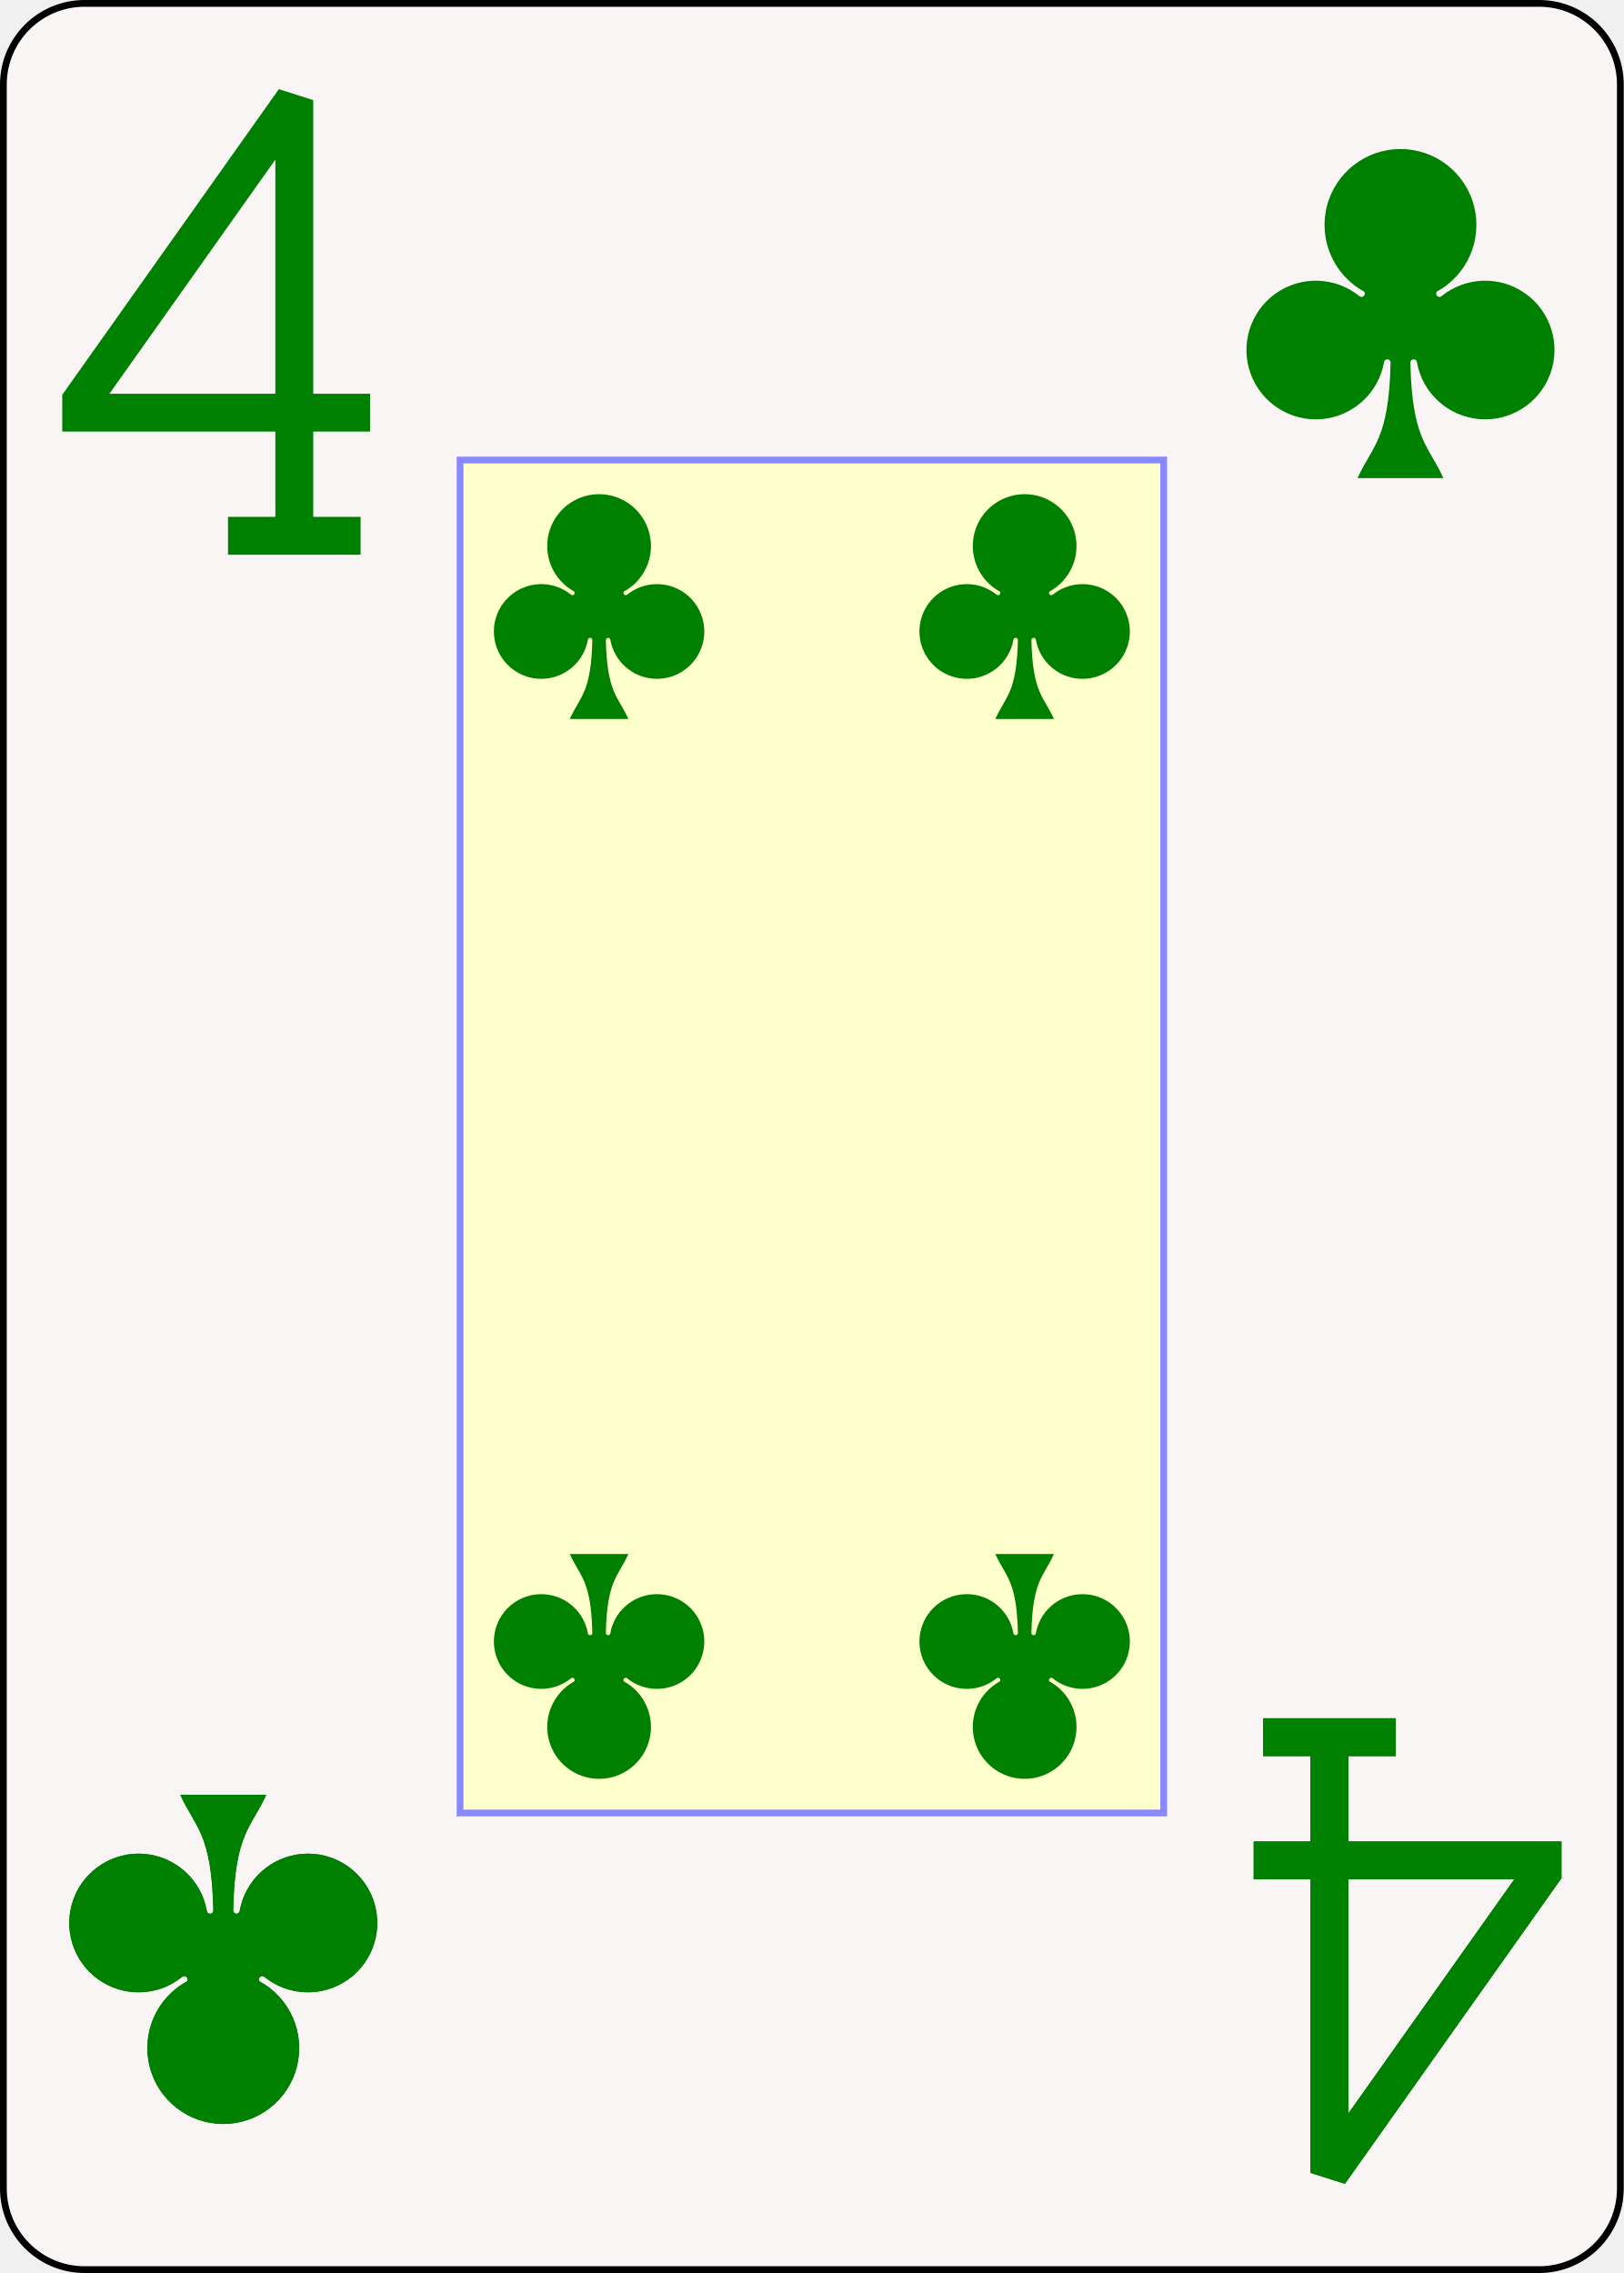
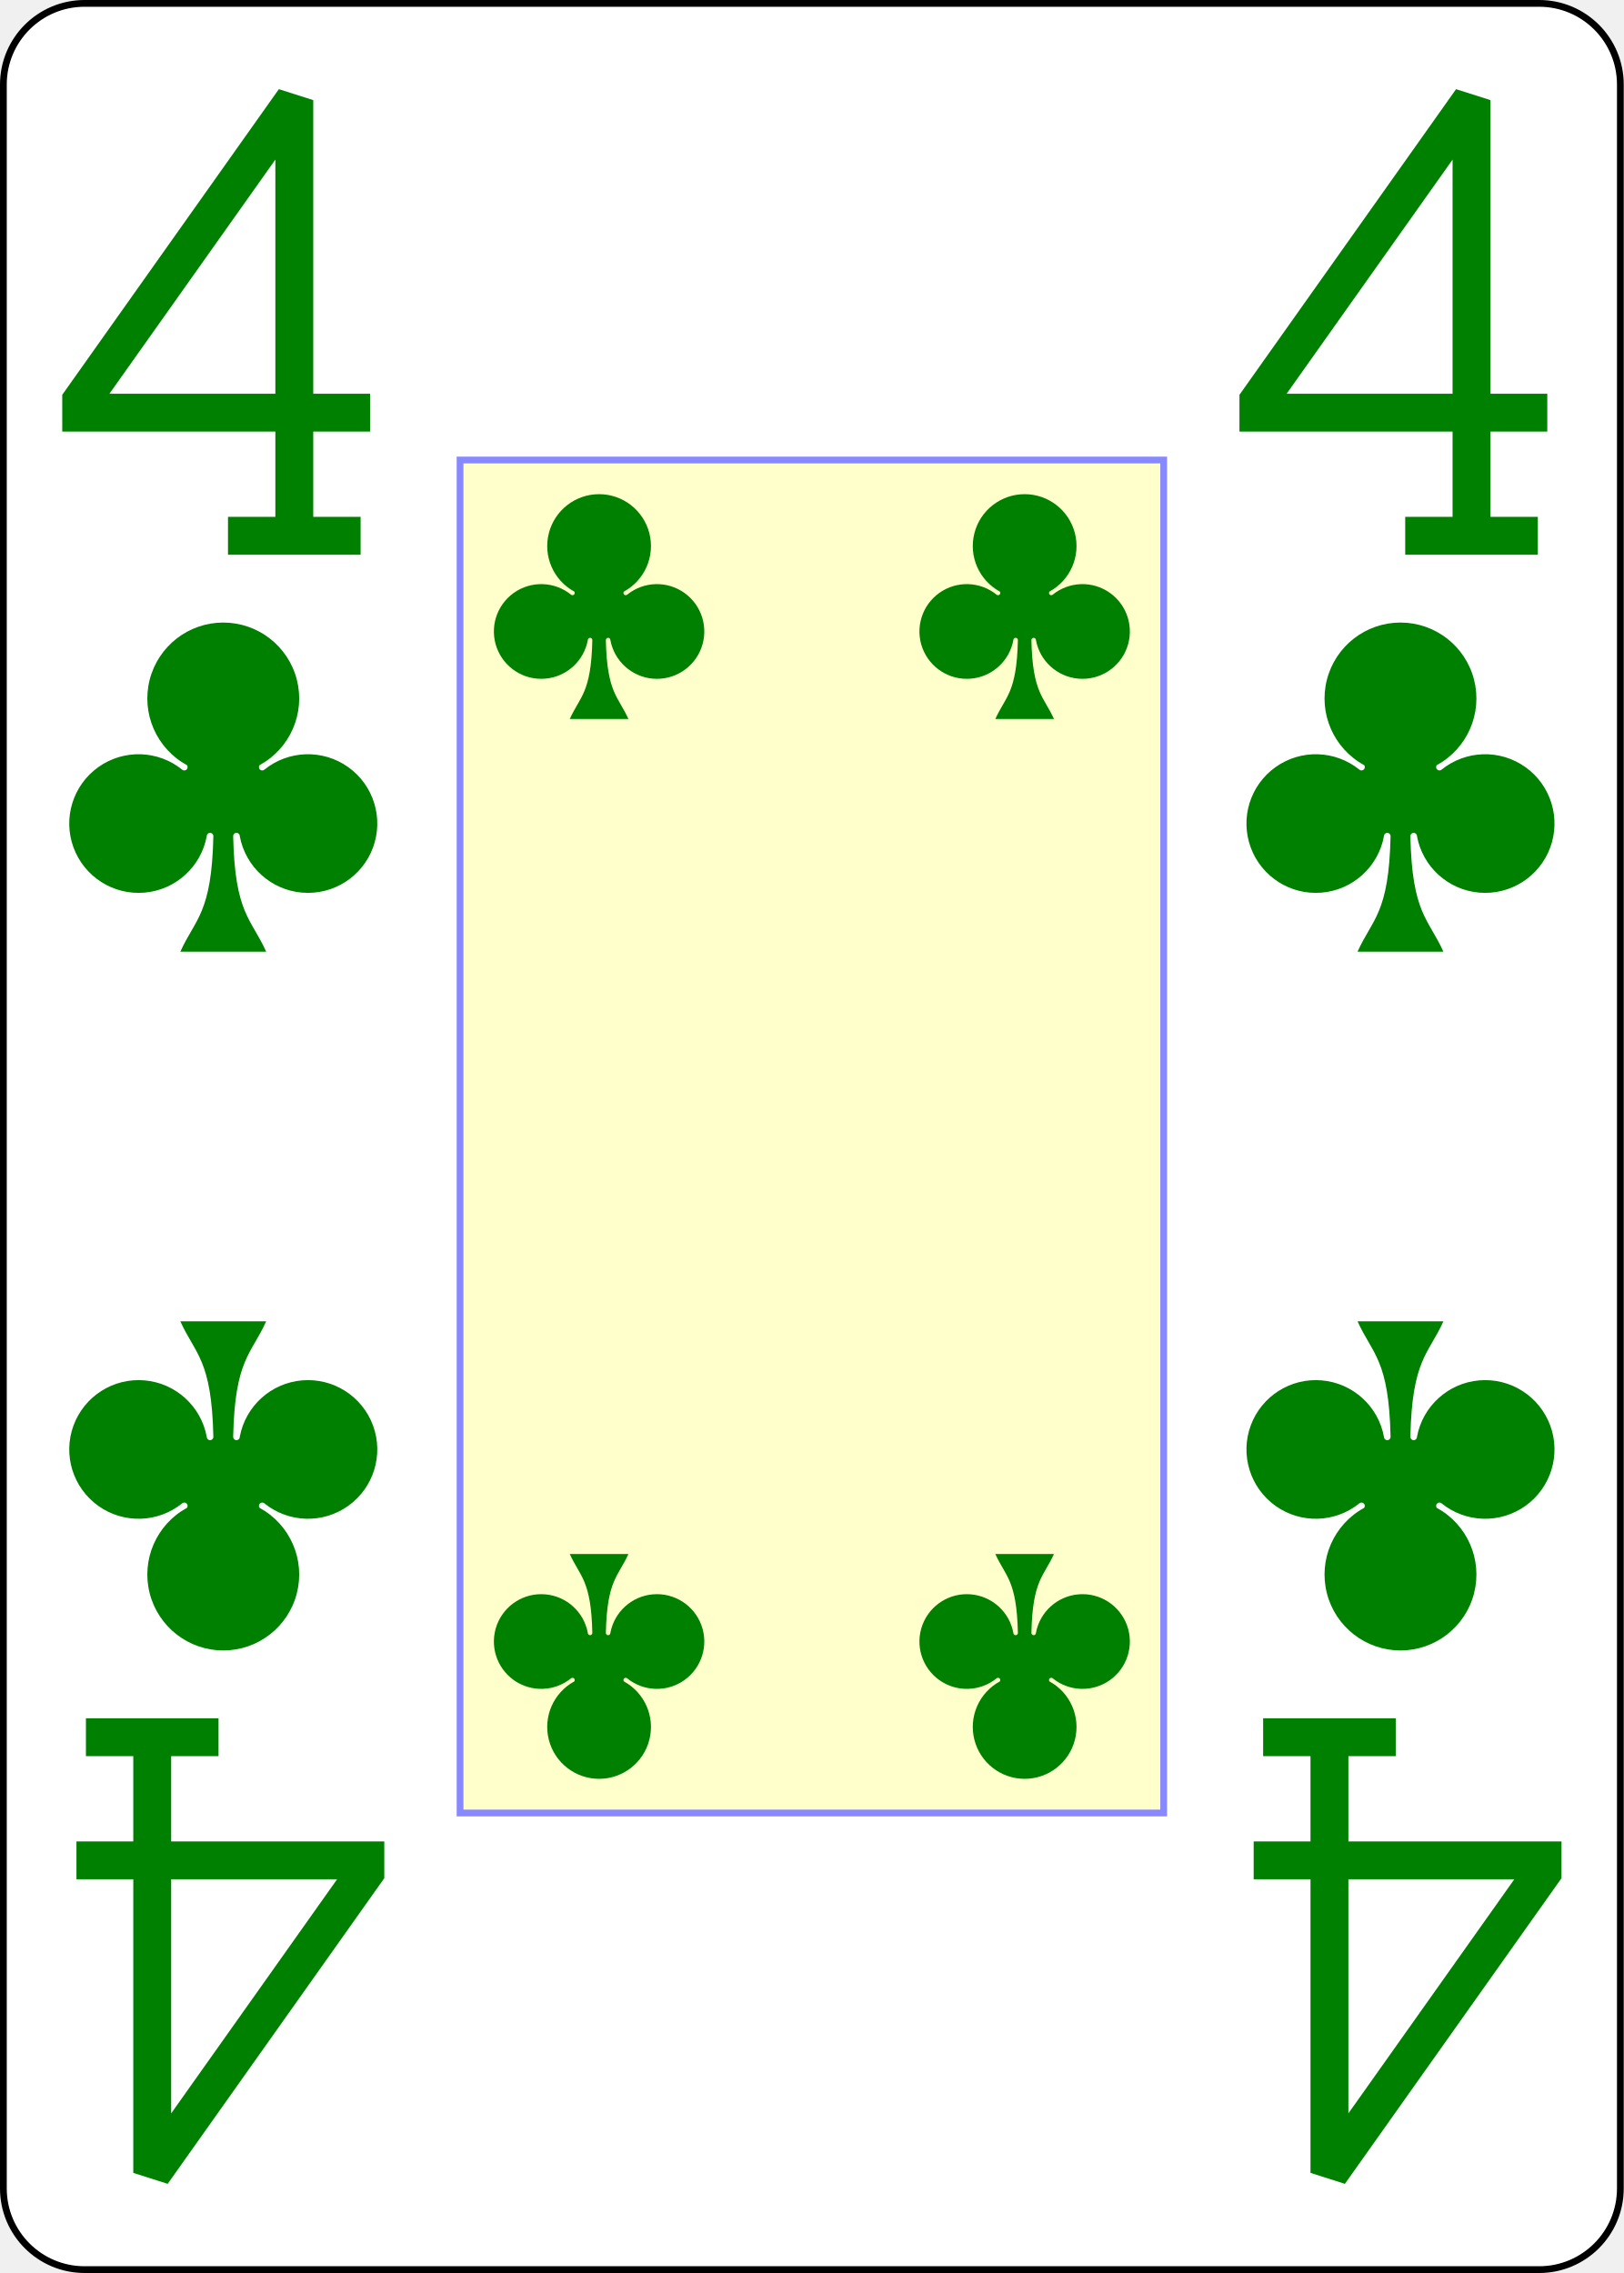
<svg xmlns="http://www.w3.org/2000/svg" xmlns:xlink="http://www.w3.org/1999/xlink" class="card" face="4C" height="3.5in" preserveAspectRatio="none" viewBox="-120 -168 240 336" width="2.5in">
-   <clipPath id="QC" clipPathUnits="objectBoundingBox">
-     <path d="M0 -0.103v1.2h0.58l-0.18 -0.5l0.18 -0.2l-0.18 -0.5z" />
-   </clipPath>
  <defs>
    <symbol id="SC4" viewBox="-600 -600 1200 1200" preserveAspectRatio="xMinYMid">
-       <rect x="-500" y="-500" width="1000" height="1000" opacity="0" />
      <path d="M30 150C35 385 85 400 130 500L-130 500C-85 400 -35 385 -30 150A10 10 0 0 0 -50 150A210 210 0 1 1 -124 -51A10 10 0 0 0 -110 -65A230 230 0 1 1 110 -65A10 10 0 0 0 124 -51A210 210 0 1 1 50 150A10 10 0 0 0 30 150Z" fill="green" />
    </symbol>
    <symbol id="VC4" viewBox="-500 -500 1000 1000" preserveAspectRatio="xMinYMid">
      <path d="M50 460L250 460M150 460L150 -460L-300 175L-300 200L270 200" stroke="green" stroke-width="80" stroke-linecap="square" stroke-miterlimit="1.5" fill="none" />
    </symbol>
    <rect id="XC4" width="104" height="200" x="-52" y="-100" />
  </defs>
-   <rect width="239" height="335" x="-119.5" y="-167.5" rx="12" ry="12" fill="#f9f5f5" stroke="black" />
+   <rect width="239" height="335" x="-119.5" y="-167.5" rx="12" ry="12" fill="white" stroke="black" />
  <use xlink:href="#XC4" width="104" height="200" stroke="#88f" fill="#FFC" />
  <use xlink:href="#VC4" height="70" width="70" x="-122" y="-156" />
-   <use xlink:href="#SC4" height="58.558" width="58.558" x="57.721" y="-151" />
-   <use xlink:href="#SC4" height="40" width="40" x="-51.45" y="-98.384" clip-path="url(#QC)" />
-   <use xlink:href="#SC4" height="40" width="40" x="11.45" y="-98.384" clip-path="url(#QC)" />
-   <use xlink:href="#SC4" height="40" width="40" x="-51.45" y="58.384" clip-path="url(#QC)" />
-   <use xlink:href="#SC4" height="40" width="40" x="11.45" y="58.384" clip-path="url(#QC)" />
+   <use xlink:href="#VC4" height="70" width="70" x="52" y="-156" />
+   <use xlink:href="#SC4" height="58.558" width="58.558" x="-116.279" y="-81" />
+   <use xlink:href="#SC4" height="58.558" width="58.558" x="57.721" y="-81" />
+   <use xlink:href="#SC4" height="40" width="40" x="-51.45" y="-98.384" />
+   <use xlink:href="#SC4" height="40" width="40" x="11.45" y="-98.384" />
  <g transform="rotate(180)">
    <use xlink:href="#VC4" height="70" width="70" x="-122" y="-156" />
-     <use xlink:href="#SC4" height="58.558" width="58.558" x="57.721" y="-151" />
-     <use xlink:href="#VC4" height="70" width="70" x="-122" y="-156" />
-     <use xlink:href="#SC4" height="58.558" width="58.558" x="57.721" y="-151" />
-     <use xlink:href="#SC4" height="40" width="40" x="-51.45" y="-98.384" clip-path="url(#QC)" />
-     <use xlink:href="#SC4" height="40" width="40" x="11.45" y="-98.384" clip-path="url(#QC)" />
-     <use xlink:href="#SC4" height="40" width="40" x="-51.45" y="58.384" clip-path="url(#QC)" />
-     <use xlink:href="#SC4" height="40" width="40" x="11.45" y="58.384" clip-path="url(#QC)" />
+     <use xlink:href="#VC4" height="70" width="70" x="52" y="-156" />
+     <use xlink:href="#SC4" height="58.558" width="58.558" x="-116.279" y="-81" />
+     <use xlink:href="#SC4" height="58.558" width="58.558" x="57.721" y="-81" />
+     <use xlink:href="#SC4" height="40" width="40" x="-51.45" y="-98.384" />
+     <use xlink:href="#SC4" height="40" width="40" x="11.45" y="-98.384" />
  </g>
</svg>
